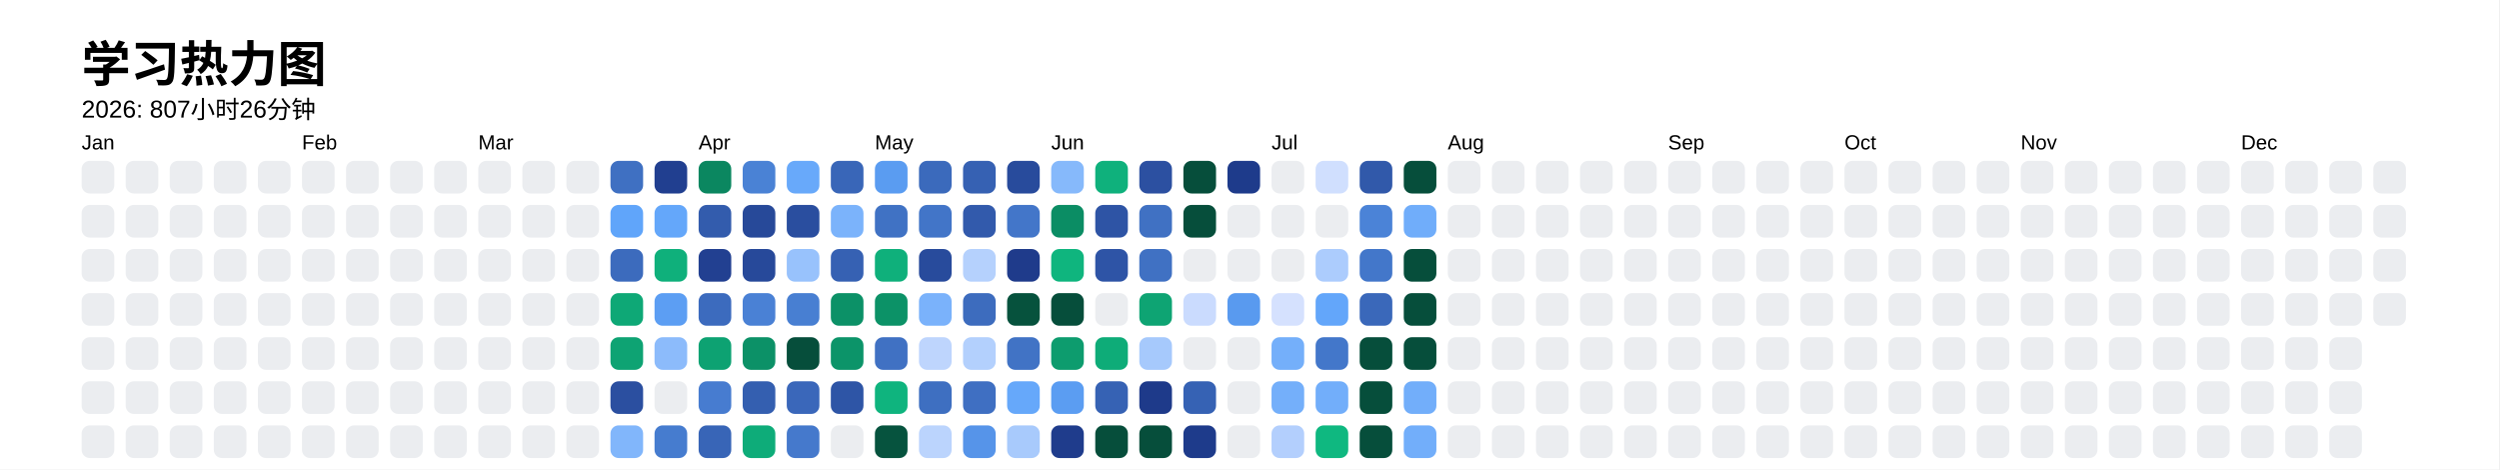
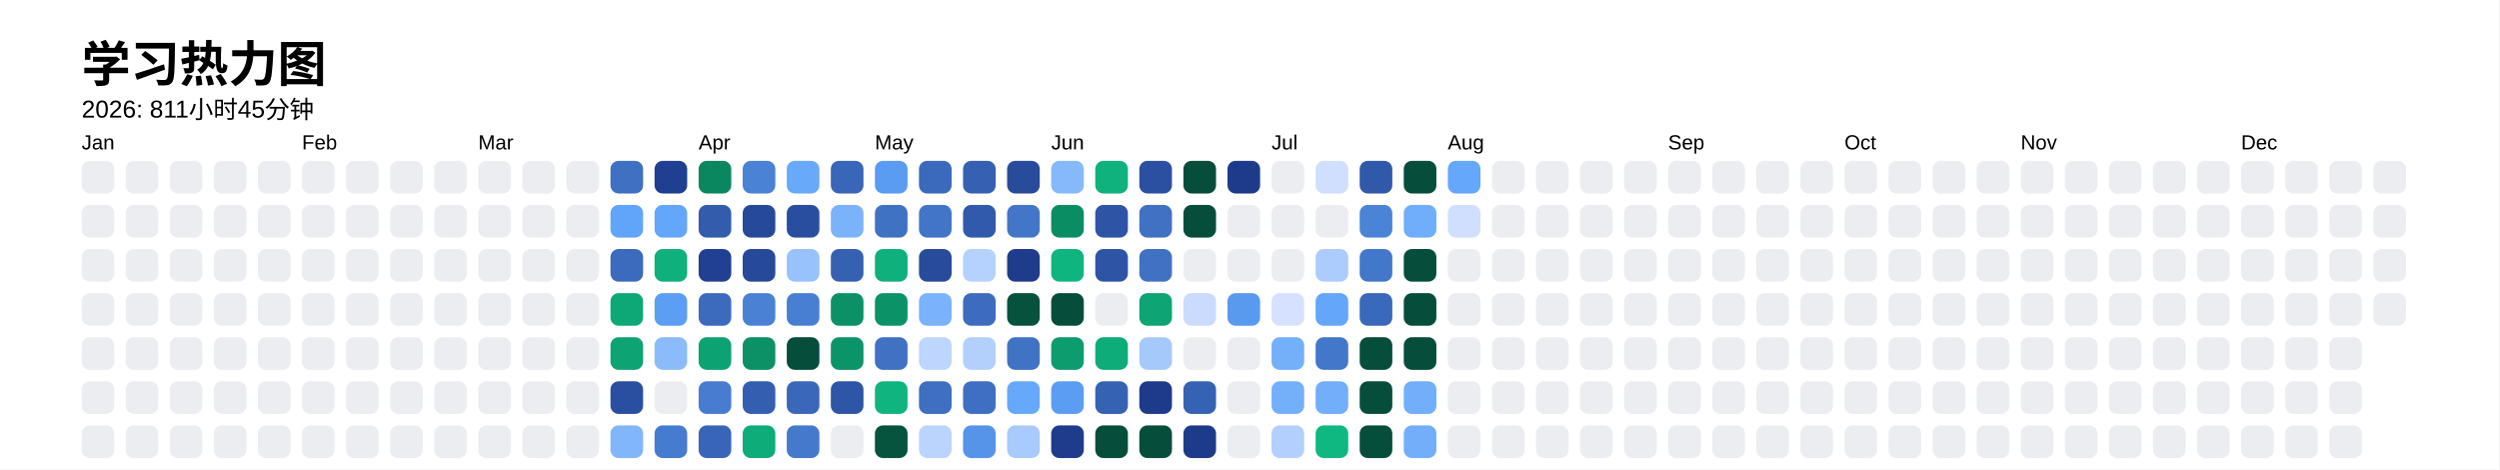
<svg xmlns="http://www.w3.org/2000/svg" style="background-color:white;" baseProfile="full" height="57.5mm" version="1.1" viewBox="0,0,306.2,57.5" width="306.2mm">
  <defs />
  <rect fill="#FFFFFF" height="57.5" width="306.2" x="0" y="0" />
  <text fill="#000000" style="font-size:6px; font-family:Arial; font-weight:bold;" x="10" y="10">学习热力图</text>
-   <text fill="#000000" style="font-size:3px; font-family:Arial;" x="10" y="14.4">2026: 807小时26分钟</text>
+   <text fill="#000000" style="font-size:3px; font-family:Arial;" x="10" y="14.4">2026: 811小时45分钟</text>
  <text fill="#000000" style="font-size:2.5px; font-family:Arial" x="10" y="18.3">Jan</text>
  <rect fill="#ebedf0" height="4" rx="1" ry="1" width="4" x="10" y="19.7" />
  <rect fill="#ebedf0" height="4" rx="1" ry="1" width="4" x="10" y="25.1" />
  <rect fill="#ebedf0" height="4" rx="1" ry="1" width="4" x="10" y="30.5" />
  <rect fill="#ebedf0" height="4" rx="1" ry="1" width="4" x="10" y="35.9" />
  <rect fill="#ebedf0" height="4" rx="1" ry="1" width="4" x="10" y="41.3" />
  <rect fill="#ebedf0" height="4" rx="1" ry="1" width="4" x="10" y="46.7" />
  <rect fill="#ebedf0" height="4" rx="1" ry="1" width="4" x="10" y="52.1" />
  <rect fill="#ebedf0" height="4" rx="1" ry="1" width="4" x="15.4" y="19.7" />
  <rect fill="#ebedf0" height="4" rx="1" ry="1" width="4" x="15.4" y="25.1" />
  <rect fill="#ebedf0" height="4" rx="1" ry="1" width="4" x="15.4" y="30.5" />
  <rect fill="#ebedf0" height="4" rx="1" ry="1" width="4" x="15.4" y="35.9" />
  <rect fill="#ebedf0" height="4" rx="1" ry="1" width="4" x="15.4" y="41.3" />
  <rect fill="#ebedf0" height="4" rx="1" ry="1" width="4" x="15.4" y="46.7" />
  <rect fill="#ebedf0" height="4" rx="1" ry="1" width="4" x="15.4" y="52.1" />
  <rect fill="#ebedf0" height="4" rx="1" ry="1" width="4" x="20.8" y="19.7" />
  <rect fill="#ebedf0" height="4" rx="1" ry="1" width="4" x="20.8" y="25.1" />
  <rect fill="#ebedf0" height="4" rx="1" ry="1" width="4" x="20.8" y="30.5" />
  <rect fill="#ebedf0" height="4" rx="1" ry="1" width="4" x="20.8" y="35.9" />
  <rect fill="#ebedf0" height="4" rx="1" ry="1" width="4" x="20.8" y="41.3" />
  <rect fill="#ebedf0" height="4" rx="1" ry="1" width="4" x="20.8" y="46.7" />
  <rect fill="#ebedf0" height="4" rx="1" ry="1" width="4" x="20.8" y="52.1" />
  <rect fill="#ebedf0" height="4" rx="1" ry="1" width="4" x="26.2" y="19.7" />
  <rect fill="#ebedf0" height="4" rx="1" ry="1" width="4" x="26.2" y="25.1" />
  <rect fill="#ebedf0" height="4" rx="1" ry="1" width="4" x="26.2" y="30.5" />
  <rect fill="#ebedf0" height="4" rx="1" ry="1" width="4" x="26.2" y="35.9" />
  <rect fill="#ebedf0" height="4" rx="1" ry="1" width="4" x="26.2" y="41.3" />
  <rect fill="#ebedf0" height="4" rx="1" ry="1" width="4" x="26.2" y="46.7" />
  <rect fill="#ebedf0" height="4" rx="1" ry="1" width="4" x="26.2" y="52.1" />
  <rect fill="#ebedf0" height="4" rx="1" ry="1" width="4" x="31.6" y="19.7" />
  <rect fill="#ebedf0" height="4" rx="1" ry="1" width="4" x="31.6" y="25.1" />
  <rect fill="#ebedf0" height="4" rx="1" ry="1" width="4" x="31.6" y="30.5" />
  <rect fill="#ebedf0" height="4" rx="1" ry="1" width="4" x="31.6" y="35.9" />
  <rect fill="#ebedf0" height="4" rx="1" ry="1" width="4" x="31.6" y="41.3" />
  <rect fill="#ebedf0" height="4" rx="1" ry="1" width="4" x="31.6" y="46.7" />
  <rect fill="#ebedf0" height="4" rx="1" ry="1" width="4" x="31.6" y="52.1" />
  <text fill="#000000" style="font-size:2.5px; font-family:Arial" x="37.0" y="18.3">Feb</text>
  <rect fill="#ebedf0" height="4" rx="1" ry="1" width="4" x="37.0" y="19.7" />
  <rect fill="#ebedf0" height="4" rx="1" ry="1" width="4" x="37.0" y="25.1" />
  <rect fill="#ebedf0" height="4" rx="1" ry="1" width="4" x="37.0" y="30.5" />
  <rect fill="#ebedf0" height="4" rx="1" ry="1" width="4" x="37.0" y="35.9" />
  <rect fill="#ebedf0" height="4" rx="1" ry="1" width="4" x="37.0" y="41.3" />
  <rect fill="#ebedf0" height="4" rx="1" ry="1" width="4" x="37.0" y="46.7" />
  <rect fill="#ebedf0" height="4" rx="1" ry="1" width="4" x="37.0" y="52.1" />
  <rect fill="#ebedf0" height="4" rx="1" ry="1" width="4" x="42.4" y="19.7" />
  <rect fill="#ebedf0" height="4" rx="1" ry="1" width="4" x="42.4" y="25.1" />
  <rect fill="#ebedf0" height="4" rx="1" ry="1" width="4" x="42.4" y="30.5" />
  <rect fill="#ebedf0" height="4" rx="1" ry="1" width="4" x="42.4" y="35.9" />
  <rect fill="#ebedf0" height="4" rx="1" ry="1" width="4" x="42.4" y="41.3" />
  <rect fill="#ebedf0" height="4" rx="1" ry="1" width="4" x="42.4" y="46.7" />
  <rect fill="#ebedf0" height="4" rx="1" ry="1" width="4" x="42.4" y="52.1" />
  <rect fill="#ebedf0" height="4" rx="1" ry="1" width="4" x="47.8" y="19.7" />
  <rect fill="#ebedf0" height="4" rx="1" ry="1" width="4" x="47.8" y="25.1" />
  <rect fill="#ebedf0" height="4" rx="1" ry="1" width="4" x="47.8" y="30.5" />
  <rect fill="#ebedf0" height="4" rx="1" ry="1" width="4" x="47.8" y="35.9" />
  <rect fill="#ebedf0" height="4" rx="1" ry="1" width="4" x="47.8" y="41.3" />
  <rect fill="#ebedf0" height="4" rx="1" ry="1" width="4" x="47.8" y="46.7" />
  <rect fill="#ebedf0" height="4" rx="1" ry="1" width="4" x="47.8" y="52.1" />
  <rect fill="#ebedf0" height="4" rx="1" ry="1" width="4" x="53.2" y="19.7" />
  <rect fill="#ebedf0" height="4" rx="1" ry="1" width="4" x="53.2" y="25.1" />
  <rect fill="#ebedf0" height="4" rx="1" ry="1" width="4" x="53.2" y="30.5" />
  <rect fill="#ebedf0" height="4" rx="1" ry="1" width="4" x="53.2" y="35.9" />
  <rect fill="#ebedf0" height="4" rx="1" ry="1" width="4" x="53.2" y="41.3" />
  <rect fill="#ebedf0" height="4" rx="1" ry="1" width="4" x="53.2" y="46.7" />
  <rect fill="#ebedf0" height="4" rx="1" ry="1" width="4" x="53.2" y="52.1" />
  <text fill="#000000" style="font-size:2.5px; font-family:Arial" x="58.6" y="18.3">Mar</text>
  <rect fill="#ebedf0" height="4" rx="1" ry="1" width="4" x="58.6" y="19.7" />
  <rect fill="#ebedf0" height="4" rx="1" ry="1" width="4" x="58.6" y="25.1" />
  <rect fill="#ebedf0" height="4" rx="1" ry="1" width="4" x="58.6" y="30.5" />
  <rect fill="#ebedf0" height="4" rx="1" ry="1" width="4" x="58.6" y="35.9" />
  <rect fill="#ebedf0" height="4" rx="1" ry="1" width="4" x="58.6" y="41.3" />
  <rect fill="#ebedf0" height="4" rx="1" ry="1" width="4" x="58.6" y="46.7" />
  <rect fill="#ebedf0" height="4" rx="1" ry="1" width="4" x="58.6" y="52.1" />
  <rect fill="#ebedf0" height="4" rx="1" ry="1" width="4" x="64" y="19.7" />
  <rect fill="#ebedf0" height="4" rx="1" ry="1" width="4" x="64" y="25.1" />
  <rect fill="#ebedf0" height="4" rx="1" ry="1" width="4" x="64" y="30.5" />
  <rect fill="#ebedf0" height="4" rx="1" ry="1" width="4" x="64" y="35.9" />
  <rect fill="#ebedf0" height="4" rx="1" ry="1" width="4" x="64" y="41.3" />
  <rect fill="#ebedf0" height="4" rx="1" ry="1" width="4" x="64" y="46.7" />
  <rect fill="#ebedf0" height="4" rx="1" ry="1" width="4" x="64" y="52.1" />
  <rect fill="#ebedf0" height="4" rx="1" ry="1" width="4" x="69.4" y="19.7" />
  <rect fill="#ebedf0" height="4" rx="1" ry="1" width="4" x="69.4" y="25.1" />
  <rect fill="#ebedf0" height="4" rx="1" ry="1" width="4" x="69.4" y="30.5" />
  <rect fill="#ebedf0" height="4" rx="1" ry="1" width="4" x="69.4" y="35.9" />
  <rect fill="#ebedf0" height="4" rx="1" ry="1" width="4" x="69.4" y="41.3" />
  <rect fill="#ebedf0" height="4" rx="1" ry="1" width="4" x="69.4" y="46.7" />
  <rect fill="#ebedf0" height="4" rx="1" ry="1" width="4" x="69.4" y="52.1" />
  <rect fill="#3f70c2" height="4" rx="1" ry="1" width="4" x="74.8" y="19.7" />
  <rect fill="#60a5fa" height="4" rx="1" ry="1" width="4" x="74.8" y="25.1" />
  <rect fill="#3c6bbd" height="4" rx="1" ry="1" width="4" x="74.8" y="30.5" />
  <rect fill="#0ea876" height="4" rx="1" ry="1" width="4" x="74.8" y="35.9" />
  <rect fill="#0ea373" height="4" rx="1" ry="1" width="4" x="74.8" y="41.3" />
  <rect fill="#2b4fa0" height="4" rx="1" ry="1" width="4" x="74.8" y="46.7" />
  <rect fill="#81b6fb" height="4" rx="1" ry="1" width="4" x="74.8" y="52.1" />
  <rect fill="#213f90" height="4" rx="1" ry="1" width="4" x="80.2" y="19.7" />
  <rect fill="#64a7fa" height="4" rx="1" ry="1" width="4" x="80.2" y="25.1" />
  <rect fill="#0fb07b" height="4" rx="1" ry="1" width="4" x="80.2" y="30.5" />
  <rect fill="#5c9ef3" height="4" rx="1" ry="1" width="4" x="80.2" y="35.9" />
  <rect fill="#8cbbfb" height="4" rx="1" ry="1" width="4" x="80.2" y="41.3" />
  <rect fill="#ebedf0" height="4" rx="1" ry="1" width="4" x="80.2" y="46.7" />
  <rect fill="#467ccf" height="4" rx="1" ry="1" width="4" x="80.2" y="52.1" />
  <text fill="#000000" style="font-size:2.5px; font-family:Arial" x="85.6" y="18.3">Apr</text>
  <rect fill="#0b8760" height="4" rx="1" ry="1" width="4" x="85.6" y="19.7" />
  <rect fill="#335cad" height="4" rx="1" ry="1" width="4" x="85.6" y="25.1" />
  <rect fill="#224091" height="4" rx="1" ry="1" width="4" x="85.6" y="30.5" />
  <rect fill="#3c6bbe" height="4" rx="1" ry="1" width="4" x="85.6" y="35.9" />
  <rect fill="#0da272" height="4" rx="1" ry="1" width="4" x="85.6" y="41.3" />
  <rect fill="#477cd0" height="4" rx="1" ry="1" width="4" x="85.6" y="46.7" />
  <rect fill="#3865b7" height="4" rx="1" ry="1" width="4" x="85.6" y="52.1" />
  <rect fill="#4a82d5" height="4" rx="1" ry="1" width="4" x="91" y="19.7" />
  <rect fill="#274999" height="4" rx="1" ry="1" width="4" x="91" y="25.1" />
  <rect fill="#27499a" height="4" rx="1" ry="1" width="4" x="91" y="30.5" />
  <rect fill="#4a81d5" height="4" rx="1" ry="1" width="4" x="91" y="35.9" />
  <rect fill="#0c9167" height="4" rx="1" ry="1" width="4" x="91" y="41.3" />
  <rect fill="#345fb0" height="4" rx="1" ry="1" width="4" x="91" y="46.7" />
  <rect fill="#0eac79" height="4" rx="1" ry="1" width="4" x="91" y="52.1" />
  <rect fill="#68a9fa" height="4" rx="1" ry="1" width="4" x="96.4" y="19.7" />
  <rect fill="#2a4e9f" height="4" rx="1" ry="1" width="4" x="96.4" y="25.1" />
  <rect fill="#98c2fc" height="4" rx="1" ry="1" width="4" x="96.4" y="30.5" />
  <rect fill="#487fd2" height="4" rx="1" ry="1" width="4" x="96.4" y="35.9" />
  <rect fill="#064e3b" height="4" rx="1" ry="1" width="4" x="96.4" y="41.3" />
  <rect fill="#3a67ba" height="4" rx="1" ry="1" width="4" x="96.4" y="46.7" />
  <rect fill="#4579cc" height="4" rx="1" ry="1" width="4" x="96.4" y="52.1" />
  <rect fill="#3966b8" height="4" rx="1" ry="1" width="4" x="101.8" y="19.7" />
  <rect fill="#7bb3fb" height="4" rx="1" ry="1" width="4" x="101.8" y="25.1" />
  <rect fill="#3661b3" height="4" rx="1" ry="1" width="4" x="101.8" y="30.5" />
  <rect fill="#0c9167" height="4" rx="1" ry="1" width="4" x="101.8" y="35.9" />
  <rect fill="#0c9469" height="4" rx="1" ry="1" width="4" x="101.8" y="41.3" />
  <rect fill="#2e55a6" height="4" rx="1" ry="1" width="4" x="101.8" y="46.7" />
  <rect fill="#ebedf0" height="4" rx="1" ry="1" width="4" x="101.8" y="52.1" />
  <text fill="#000000" style="font-size:2.5px; font-family:Arial" x="107.2" y="18.3">May</text>
  <rect fill="#5a9cf1" height="4" rx="1" ry="1" width="4" x="107.2" y="19.7" />
  <rect fill="#4072c4" height="4" rx="1" ry="1" width="4" x="107.2" y="25.1" />
  <rect fill="#0fb07b" height="4" rx="1" ry="1" width="4" x="107.2" y="30.5" />
  <rect fill="#0c9267" height="4" rx="1" ry="1" width="4" x="107.2" y="35.9" />
  <rect fill="#4071c3" height="4" rx="1" ry="1" width="4" x="107.2" y="41.3" />
  <rect fill="#0fb47e" height="4" rx="1" ry="1" width="4" x="107.2" y="46.7" />
  <rect fill="#06533e" height="4" rx="1" ry="1" width="4" x="107.2" y="52.1" />
  <rect fill="#3b6abc" height="4" rx="1" ry="1" width="4" x="112.6" y="19.7" />
  <rect fill="#4275c8" height="4" rx="1" ry="1" width="4" x="112.6" y="25.1" />
  <rect fill="#284b9c" height="4" rx="1" ry="1" width="4" x="112.6" y="30.5" />
  <rect fill="#7ab2fb" height="4" rx="1" ry="1" width="4" x="112.6" y="35.9" />
  <rect fill="#bed5fd" height="4" rx="1" ry="1" width="4" x="112.6" y="41.3" />
  <rect fill="#3e6fc1" height="4" rx="1" ry="1" width="4" x="112.6" y="46.7" />
  <rect fill="#bbd4fd" height="4" rx="1" ry="1" width="4" x="112.6" y="52.1" />
  <rect fill="#3661b3" height="4" rx="1" ry="1" width="4" x="118" y="19.7" />
  <rect fill="#325aac" height="4" rx="1" ry="1" width="4" x="118" y="25.1" />
  <rect fill="#b5d1fd" height="4" rx="1" ry="1" width="4" x="118" y="30.5" />
  <rect fill="#3d6cbe" height="4" rx="1" ry="1" width="4" x="118" y="35.9" />
  <rect fill="#b3d0fd" height="4" rx="1" ry="1" width="4" x="118" y="41.3" />
  <rect fill="#3f6fc2" height="4" rx="1" ry="1" width="4" x="118" y="46.7" />
  <rect fill="#5694e9" height="4" rx="1" ry="1" width="4" x="118" y="52.1" />
  <rect fill="#284b9c" height="4" rx="1" ry="1" width="4" x="123.4" y="19.7" />
  <rect fill="#4376c9" height="4" rx="1" ry="1" width="4" x="123.4" y="25.1" />
  <rect fill="#1f3b8b" height="4" rx="1" ry="1" width="4" x="123.4" y="30.5" />
  <rect fill="#06523d" height="4" rx="1" ry="1" width="4" x="123.4" y="35.9" />
  <rect fill="#4173c5" height="4" rx="1" ry="1" width="4" x="123.4" y="41.3" />
  <rect fill="#66a8fa" height="4" rx="1" ry="1" width="4" x="123.4" y="46.7" />
  <rect fill="#a8cafc" height="4" rx="1" ry="1" width="4" x="123.4" y="52.1" />
  <text fill="#000000" style="font-size:2.5px; font-family:Arial" x="128.8" y="18.3">Jun</text>
  <rect fill="#86b9fb" height="4" rx="1" ry="1" width="4" x="128.8" y="19.7" />
  <rect fill="#0b8d64" height="4" rx="1" ry="1" width="4" x="128.8" y="25.1" />
  <rect fill="#0fb57e" height="4" rx="1" ry="1" width="4" x="128.8" y="30.5" />
  <rect fill="#064e3b" height="4" rx="1" ry="1" width="4" x="128.8" y="35.9" />
  <rect fill="#0d9c6e" height="4" rx="1" ry="1" width="4" x="128.8" y="41.3" />
  <rect fill="#5b9df2" height="4" rx="1" ry="1" width="4" x="128.8" y="46.7" />
  <rect fill="#1f3c8c" height="4" rx="1" ry="1" width="4" x="128.8" y="52.1" />
  <rect fill="#0fb17c" height="4" rx="1" ry="1" width="4" x="134.2" y="19.7" />
  <rect fill="#2e54a5" height="4" rx="1" ry="1" width="4" x="134.2" y="25.1" />
  <rect fill="#2e54a6" height="4" rx="1" ry="1" width="4" x="134.2" y="30.5" />
  <rect fill="#ebedf0" height="4" rx="1" ry="1" width="4" x="134.2" y="35.9" />
  <rect fill="#0eac78" height="4" rx="1" ry="1" width="4" x="134.2" y="41.3" />
  <rect fill="#3662b4" height="4" rx="1" ry="1" width="4" x="134.2" y="46.7" />
  <rect fill="#064e3b" height="4" rx="1" ry="1" width="4" x="134.2" y="52.1" />
  <rect fill="#2c50a1" height="4" rx="1" ry="1" width="4" x="139.6" y="19.7" />
  <rect fill="#4071c3" height="4" rx="1" ry="1" width="4" x="139.6" y="25.1" />
  <rect fill="#4071c3" height="4" rx="1" ry="1" width="4" x="139.6" y="30.5" />
  <rect fill="#0ea473" height="4" rx="1" ry="1" width="4" x="139.6" y="35.9" />
  <rect fill="#a6c9fc" height="4" rx="1" ry="1" width="4" x="139.6" y="41.3" />
  <rect fill="#1e3a8a" height="4" rx="1" ry="1" width="4" x="139.6" y="46.7" />
  <rect fill="#064e3b" height="4" rx="1" ry="1" width="4" x="139.6" y="52.1" />
  <rect fill="#064e3b" height="4" rx="1" ry="1" width="4" x="145" y="19.7" />
  <rect fill="#064e3b" height="4" rx="1" ry="1" width="4" x="145" y="25.1" />
  <rect fill="#ebedf0" height="4" rx="1" ry="1" width="4" x="145" y="30.5" />
  <rect fill="#cadbfe" height="4" rx="1" ry="1" width="4" x="145" y="35.9" />
  <rect fill="#ebedf0" height="4" rx="1" ry="1" width="4" x="145" y="41.3" />
  <rect fill="#3662b4" height="4" rx="1" ry="1" width="4" x="145" y="46.7" />
  <rect fill="#1e3b8b" height="4" rx="1" ry="1" width="4" x="145" y="52.1" />
  <rect fill="#1e3b8b" height="4" rx="1" ry="1" width="4" x="150.4" y="19.7" />
  <rect fill="#ebedf0" height="4" rx="1" ry="1" width="4" x="150.4" y="25.1" />
  <rect fill="#ebedf0" height="4" rx="1" ry="1" width="4" x="150.4" y="30.5" />
  <rect fill="#599aef" height="4" rx="1" ry="1" width="4" x="150.4" y="35.9" />
  <rect fill="#ebedf0" height="4" rx="1" ry="1" width="4" x="150.4" y="41.3" />
  <rect fill="#ebedf0" height="4" rx="1" ry="1" width="4" x="150.4" y="46.7" />
  <rect fill="#ebedf0" height="4" rx="1" ry="1" width="4" x="150.4" y="52.1" />
  <text fill="#000000" style="font-size:2.5px; font-family:Arial" x="155.8" y="18.3">Jul</text>
  <rect fill="#ebedf0" height="4" rx="1" ry="1" width="4" x="155.8" y="19.7" />
  <rect fill="#ebedf0" height="4" rx="1" ry="1" width="4" x="155.8" y="25.1" />
  <rect fill="#ebedf0" height="4" rx="1" ry="1" width="4" x="155.8" y="30.5" />
  <rect fill="#d5e1fe" height="4" rx="1" ry="1" width="4" x="155.8" y="35.9" />
  <rect fill="#74affa" height="4" rx="1" ry="1" width="4" x="155.8" y="41.3" />
  <rect fill="#74affa" height="4" rx="1" ry="1" width="4" x="155.8" y="46.7" />
  <rect fill="#b3cffd" height="4" rx="1" ry="1" width="4" x="155.8" y="52.1" />
  <rect fill="#d0dffe" height="4" rx="1" ry="1" width="4" x="161.2" y="19.7" />
  <rect fill="#ebedf0" height="4" rx="1" ry="1" width="4" x="161.2" y="25.1" />
  <rect fill="#acccfd" height="4" rx="1" ry="1" width="4" x="161.2" y="30.5" />
  <rect fill="#63a6fa" height="4" rx="1" ry="1" width="4" x="161.2" y="35.9" />
  <rect fill="#4377ca" height="4" rx="1" ry="1" width="4" x="161.2" y="41.3" />
  <rect fill="#72aefa" height="4" rx="1" ry="1" width="4" x="161.2" y="46.7" />
  <rect fill="#0fb880" height="4" rx="1" ry="1" width="4" x="161.2" y="52.1" />
  <rect fill="#3159aa" height="4" rx="1" ry="1" width="4" x="166.6" y="19.7" />
  <rect fill="#4b83d7" height="4" rx="1" ry="1" width="4" x="166.6" y="25.1" />
  <rect fill="#4377ca" height="4" rx="1" ry="1" width="4" x="166.6" y="30.5" />
  <rect fill="#3a68ba" height="4" rx="1" ry="1" width="4" x="166.6" y="35.9" />
  <rect fill="#064e3b" height="4" rx="1" ry="1" width="4" x="166.6" y="41.3" />
  <rect fill="#064e3b" height="4" rx="1" ry="1" width="4" x="166.6" y="46.7" />
  <rect fill="#064e3b" height="4" rx="1" ry="1" width="4" x="166.6" y="52.1" />
  <rect fill="#064e3b" height="4" rx="1" ry="1" width="4" x="172" y="19.7" />
  <rect fill="#70adfa" height="4" rx="1" ry="1" width="4" x="172" y="25.1" />
  <rect fill="#064e3b" height="4" rx="1" ry="1" width="4" x="172" y="30.5" />
  <rect fill="#064e3b" height="4" rx="1" ry="1" width="4" x="172" y="35.9" />
  <rect fill="#064e3b" height="4" rx="1" ry="1" width="4" x="172" y="41.3" />
  <rect fill="#72aefa" height="4" rx="1" ry="1" width="4" x="172" y="46.7" />
  <rect fill="#72aefa" height="4" rx="1" ry="1" width="4" x="172" y="52.1" />
  <text fill="#000000" style="font-size:2.5px; font-family:Arial" x="177.4" y="18.3">Aug</text>
-   <rect fill="#ebedf0" height="4" rx="1" ry="1" width="4" x="177.4" y="19.7" />
-   <rect fill="#ebedf0" height="4" rx="1" ry="1" width="4" x="177.4" y="25.1" />
+   <rect fill="#65a7fa" height="4" rx="1" ry="1" width="4" x="177.4" y="19.7" />
+   <rect fill="#d0dffe" height="4" rx="1" ry="1" width="4" x="177.4" y="25.1" />
  <rect fill="#ebedf0" height="4" rx="1" ry="1" width="4" x="177.4" y="30.5" />
  <rect fill="#ebedf0" height="4" rx="1" ry="1" width="4" x="177.4" y="35.9" />
  <rect fill="#ebedf0" height="4" rx="1" ry="1" width="4" x="177.4" y="41.3" />
  <rect fill="#ebedf0" height="4" rx="1" ry="1" width="4" x="177.4" y="46.7" />
  <rect fill="#ebedf0" height="4" rx="1" ry="1" width="4" x="177.4" y="52.1" />
  <rect fill="#ebedf0" height="4" rx="1" ry="1" width="4" x="182.8" y="19.7" />
  <rect fill="#ebedf0" height="4" rx="1" ry="1" width="4" x="182.8" y="25.1" />
  <rect fill="#ebedf0" height="4" rx="1" ry="1" width="4" x="182.8" y="30.5" />
  <rect fill="#ebedf0" height="4" rx="1" ry="1" width="4" x="182.8" y="35.9" />
  <rect fill="#ebedf0" height="4" rx="1" ry="1" width="4" x="182.8" y="41.3" />
  <rect fill="#ebedf0" height="4" rx="1" ry="1" width="4" x="182.8" y="46.7" />
  <rect fill="#ebedf0" height="4" rx="1" ry="1" width="4" x="182.8" y="52.1" />
  <rect fill="#ebedf0" height="4" rx="1" ry="1" width="4" x="188.2" y="19.7" />
  <rect fill="#ebedf0" height="4" rx="1" ry="1" width="4" x="188.2" y="25.1" />
  <rect fill="#ebedf0" height="4" rx="1" ry="1" width="4" x="188.2" y="30.5" />
  <rect fill="#ebedf0" height="4" rx="1" ry="1" width="4" x="188.2" y="35.9" />
  <rect fill="#ebedf0" height="4" rx="1" ry="1" width="4" x="188.2" y="41.3" />
  <rect fill="#ebedf0" height="4" rx="1" ry="1" width="4" x="188.2" y="46.7" />
  <rect fill="#ebedf0" height="4" rx="1" ry="1" width="4" x="188.2" y="52.1" />
  <rect fill="#ebedf0" height="4" rx="1" ry="1" width="4" x="193.6" y="19.7" />
  <rect fill="#ebedf0" height="4" rx="1" ry="1" width="4" x="193.6" y="25.1" />
  <rect fill="#ebedf0" height="4" rx="1" ry="1" width="4" x="193.6" y="30.5" />
  <rect fill="#ebedf0" height="4" rx="1" ry="1" width="4" x="193.6" y="35.9" />
  <rect fill="#ebedf0" height="4" rx="1" ry="1" width="4" x="193.6" y="41.3" />
  <rect fill="#ebedf0" height="4" rx="1" ry="1" width="4" x="193.6" y="46.7" />
  <rect fill="#ebedf0" height="4" rx="1" ry="1" width="4" x="193.6" y="52.1" />
  <rect fill="#ebedf0" height="4" rx="1" ry="1" width="4" x="199" y="19.7" />
  <rect fill="#ebedf0" height="4" rx="1" ry="1" width="4" x="199" y="25.1" />
  <rect fill="#ebedf0" height="4" rx="1" ry="1" width="4" x="199" y="30.5" />
  <rect fill="#ebedf0" height="4" rx="1" ry="1" width="4" x="199" y="35.9" />
  <rect fill="#ebedf0" height="4" rx="1" ry="1" width="4" x="199" y="41.3" />
  <rect fill="#ebedf0" height="4" rx="1" ry="1" width="4" x="199" y="46.7" />
  <rect fill="#ebedf0" height="4" rx="1" ry="1" width="4" x="199" y="52.1" />
  <text fill="#000000" style="font-size:2.5px; font-family:Arial" x="204.4" y="18.3">Sep</text>
  <rect fill="#ebedf0" height="4" rx="1" ry="1" width="4" x="204.4" y="19.7" />
  <rect fill="#ebedf0" height="4" rx="1" ry="1" width="4" x="204.4" y="25.1" />
  <rect fill="#ebedf0" height="4" rx="1" ry="1" width="4" x="204.4" y="30.5" />
  <rect fill="#ebedf0" height="4" rx="1" ry="1" width="4" x="204.4" y="35.9" />
  <rect fill="#ebedf0" height="4" rx="1" ry="1" width="4" x="204.4" y="41.3" />
  <rect fill="#ebedf0" height="4" rx="1" ry="1" width="4" x="204.4" y="46.7" />
  <rect fill="#ebedf0" height="4" rx="1" ry="1" width="4" x="204.4" y="52.1" />
  <rect fill="#ebedf0" height="4" rx="1" ry="1" width="4" x="209.8" y="19.7" />
  <rect fill="#ebedf0" height="4" rx="1" ry="1" width="4" x="209.8" y="25.1" />
  <rect fill="#ebedf0" height="4" rx="1" ry="1" width="4" x="209.8" y="30.5" />
  <rect fill="#ebedf0" height="4" rx="1" ry="1" width="4" x="209.8" y="35.9" />
  <rect fill="#ebedf0" height="4" rx="1" ry="1" width="4" x="209.8" y="41.3" />
  <rect fill="#ebedf0" height="4" rx="1" ry="1" width="4" x="209.8" y="46.7" />
  <rect fill="#ebedf0" height="4" rx="1" ry="1" width="4" x="209.8" y="52.1" />
  <rect fill="#ebedf0" height="4" rx="1" ry="1" width="4" x="215.2" y="19.7" />
  <rect fill="#ebedf0" height="4" rx="1" ry="1" width="4" x="215.2" y="25.1" />
  <rect fill="#ebedf0" height="4" rx="1" ry="1" width="4" x="215.2" y="30.5" />
  <rect fill="#ebedf0" height="4" rx="1" ry="1" width="4" x="215.2" y="35.9" />
  <rect fill="#ebedf0" height="4" rx="1" ry="1" width="4" x="215.2" y="41.3" />
  <rect fill="#ebedf0" height="4" rx="1" ry="1" width="4" x="215.2" y="46.7" />
  <rect fill="#ebedf0" height="4" rx="1" ry="1" width="4" x="215.2" y="52.1" />
  <rect fill="#ebedf0" height="4" rx="1" ry="1" width="4" x="220.6" y="19.7" />
  <rect fill="#ebedf0" height="4" rx="1" ry="1" width="4" x="220.6" y="25.1" />
  <rect fill="#ebedf0" height="4" rx="1" ry="1" width="4" x="220.6" y="30.5" />
  <rect fill="#ebedf0" height="4" rx="1" ry="1" width="4" x="220.6" y="35.9" />
  <rect fill="#ebedf0" height="4" rx="1" ry="1" width="4" x="220.6" y="41.3" />
  <rect fill="#ebedf0" height="4" rx="1" ry="1" width="4" x="220.6" y="46.7" />
  <rect fill="#ebedf0" height="4" rx="1" ry="1" width="4" x="220.6" y="52.1" />
  <text fill="#000000" style="font-size:2.5px; font-family:Arial" x="226" y="18.3">Oct</text>
  <rect fill="#ebedf0" height="4" rx="1" ry="1" width="4" x="226" y="19.7" />
  <rect fill="#ebedf0" height="4" rx="1" ry="1" width="4" x="226" y="25.1" />
  <rect fill="#ebedf0" height="4" rx="1" ry="1" width="4" x="226" y="30.5" />
  <rect fill="#ebedf0" height="4" rx="1" ry="1" width="4" x="226" y="35.9" />
  <rect fill="#ebedf0" height="4" rx="1" ry="1" width="4" x="226" y="41.3" />
  <rect fill="#ebedf0" height="4" rx="1" ry="1" width="4" x="226" y="46.7" />
  <rect fill="#ebedf0" height="4" rx="1" ry="1" width="4" x="226" y="52.1" />
  <rect fill="#ebedf0" height="4" rx="1" ry="1" width="4" x="231.4" y="19.7" />
  <rect fill="#ebedf0" height="4" rx="1" ry="1" width="4" x="231.4" y="25.1" />
  <rect fill="#ebedf0" height="4" rx="1" ry="1" width="4" x="231.4" y="30.5" />
  <rect fill="#ebedf0" height="4" rx="1" ry="1" width="4" x="231.4" y="35.9" />
  <rect fill="#ebedf0" height="4" rx="1" ry="1" width="4" x="231.4" y="41.3" />
  <rect fill="#ebedf0" height="4" rx="1" ry="1" width="4" x="231.4" y="46.7" />
  <rect fill="#ebedf0" height="4" rx="1" ry="1" width="4" x="231.4" y="52.1" />
  <rect fill="#ebedf0" height="4" rx="1" ry="1" width="4" x="236.8" y="19.7" />
  <rect fill="#ebedf0" height="4" rx="1" ry="1" width="4" x="236.8" y="25.1" />
  <rect fill="#ebedf0" height="4" rx="1" ry="1" width="4" x="236.8" y="30.5" />
  <rect fill="#ebedf0" height="4" rx="1" ry="1" width="4" x="236.8" y="35.9" />
  <rect fill="#ebedf0" height="4" rx="1" ry="1" width="4" x="236.8" y="41.3" />
  <rect fill="#ebedf0" height="4" rx="1" ry="1" width="4" x="236.8" y="46.7" />
  <rect fill="#ebedf0" height="4" rx="1" ry="1" width="4" x="236.8" y="52.1" />
  <rect fill="#ebedf0" height="4" rx="1" ry="1" width="4" x="242.2" y="19.7" />
  <rect fill="#ebedf0" height="4" rx="1" ry="1" width="4" x="242.2" y="25.1" />
  <rect fill="#ebedf0" height="4" rx="1" ry="1" width="4" x="242.2" y="30.5" />
  <rect fill="#ebedf0" height="4" rx="1" ry="1" width="4" x="242.2" y="35.9" />
  <rect fill="#ebedf0" height="4" rx="1" ry="1" width="4" x="242.2" y="41.3" />
  <rect fill="#ebedf0" height="4" rx="1" ry="1" width="4" x="242.2" y="46.7" />
  <rect fill="#ebedf0" height="4" rx="1" ry="1" width="4" x="242.2" y="52.1" />
  <text fill="#000000" style="font-size:2.5px; font-family:Arial" x="247.6" y="18.3">Nov</text>
  <rect fill="#ebedf0" height="4" rx="1" ry="1" width="4" x="247.6" y="19.7" />
  <rect fill="#ebedf0" height="4" rx="1" ry="1" width="4" x="247.6" y="25.1" />
  <rect fill="#ebedf0" height="4" rx="1" ry="1" width="4" x="247.6" y="30.5" />
  <rect fill="#ebedf0" height="4" rx="1" ry="1" width="4" x="247.6" y="35.9" />
  <rect fill="#ebedf0" height="4" rx="1" ry="1" width="4" x="247.6" y="41.3" />
  <rect fill="#ebedf0" height="4" rx="1" ry="1" width="4" x="247.6" y="46.7" />
  <rect fill="#ebedf0" height="4" rx="1" ry="1" width="4" x="247.6" y="52.1" />
  <rect fill="#ebedf0" height="4" rx="1" ry="1" width="4" x="253" y="19.7" />
  <rect fill="#ebedf0" height="4" rx="1" ry="1" width="4" x="253" y="25.1" />
  <rect fill="#ebedf0" height="4" rx="1" ry="1" width="4" x="253" y="30.5" />
  <rect fill="#ebedf0" height="4" rx="1" ry="1" width="4" x="253" y="35.9" />
  <rect fill="#ebedf0" height="4" rx="1" ry="1" width="4" x="253" y="41.3" />
  <rect fill="#ebedf0" height="4" rx="1" ry="1" width="4" x="253" y="46.7" />
  <rect fill="#ebedf0" height="4" rx="1" ry="1" width="4" x="253" y="52.1" />
  <rect fill="#ebedf0" height="4" rx="1" ry="1" width="4" x="258.4" y="19.7" />
  <rect fill="#ebedf0" height="4" rx="1" ry="1" width="4" x="258.4" y="25.1" />
  <rect fill="#ebedf0" height="4" rx="1" ry="1" width="4" x="258.4" y="30.5" />
  <rect fill="#ebedf0" height="4" rx="1" ry="1" width="4" x="258.4" y="35.9" />
  <rect fill="#ebedf0" height="4" rx="1" ry="1" width="4" x="258.4" y="41.3" />
  <rect fill="#ebedf0" height="4" rx="1" ry="1" width="4" x="258.4" y="46.7" />
  <rect fill="#ebedf0" height="4" rx="1" ry="1" width="4" x="258.4" y="52.1" />
  <rect fill="#ebedf0" height="4" rx="1" ry="1" width="4" x="263.8" y="19.7" />
  <rect fill="#ebedf0" height="4" rx="1" ry="1" width="4" x="263.8" y="25.1" />
  <rect fill="#ebedf0" height="4" rx="1" ry="1" width="4" x="263.8" y="30.5" />
  <rect fill="#ebedf0" height="4" rx="1" ry="1" width="4" x="263.8" y="35.9" />
  <rect fill="#ebedf0" height="4" rx="1" ry="1" width="4" x="263.8" y="41.3" />
  <rect fill="#ebedf0" height="4" rx="1" ry="1" width="4" x="263.8" y="46.7" />
  <rect fill="#ebedf0" height="4" rx="1" ry="1" width="4" x="263.8" y="52.1" />
  <rect fill="#ebedf0" height="4" rx="1" ry="1" width="4" x="269.2" y="19.7" />
  <rect fill="#ebedf0" height="4" rx="1" ry="1" width="4" x="269.2" y="25.1" />
  <rect fill="#ebedf0" height="4" rx="1" ry="1" width="4" x="269.2" y="30.5" />
  <rect fill="#ebedf0" height="4" rx="1" ry="1" width="4" x="269.2" y="35.9" />
  <rect fill="#ebedf0" height="4" rx="1" ry="1" width="4" x="269.2" y="41.3" />
  <rect fill="#ebedf0" height="4" rx="1" ry="1" width="4" x="269.2" y="46.7" />
  <rect fill="#ebedf0" height="4" rx="1" ry="1" width="4" x="269.2" y="52.1" />
  <text fill="#000000" style="font-size:2.5px; font-family:Arial" x="274.6" y="18.3">Dec</text>
  <rect fill="#ebedf0" height="4" rx="1" ry="1" width="4" x="274.6" y="19.7" />
  <rect fill="#ebedf0" height="4" rx="1" ry="1" width="4" x="274.6" y="25.1" />
  <rect fill="#ebedf0" height="4" rx="1" ry="1" width="4" x="274.6" y="30.5" />
  <rect fill="#ebedf0" height="4" rx="1" ry="1" width="4" x="274.6" y="35.9" />
  <rect fill="#ebedf0" height="4" rx="1" ry="1" width="4" x="274.6" y="41.3" />
  <rect fill="#ebedf0" height="4" rx="1" ry="1" width="4" x="274.6" y="46.7" />
  <rect fill="#ebedf0" height="4" rx="1" ry="1" width="4" x="274.6" y="52.1" />
  <rect fill="#ebedf0" height="4" rx="1" ry="1" width="4" x="280" y="19.7" />
  <rect fill="#ebedf0" height="4" rx="1" ry="1" width="4" x="280" y="25.1" />
  <rect fill="#ebedf0" height="4" rx="1" ry="1" width="4" x="280" y="30.5" />
  <rect fill="#ebedf0" height="4" rx="1" ry="1" width="4" x="280" y="35.9" />
  <rect fill="#ebedf0" height="4" rx="1" ry="1" width="4" x="280" y="41.3" />
  <rect fill="#ebedf0" height="4" rx="1" ry="1" width="4" x="280" y="46.7" />
  <rect fill="#ebedf0" height="4" rx="1" ry="1" width="4" x="280" y="52.1" />
  <rect fill="#ebedf0" height="4" rx="1" ry="1" width="4" x="285.4" y="19.7" />
  <rect fill="#ebedf0" height="4" rx="1" ry="1" width="4" x="285.4" y="25.1" />
  <rect fill="#ebedf0" height="4" rx="1" ry="1" width="4" x="285.4" y="30.5" />
  <rect fill="#ebedf0" height="4" rx="1" ry="1" width="4" x="285.4" y="35.9" />
  <rect fill="#ebedf0" height="4" rx="1" ry="1" width="4" x="285.4" y="41.3" />
  <rect fill="#ebedf0" height="4" rx="1" ry="1" width="4" x="285.4" y="46.7" />
  <rect fill="#ebedf0" height="4" rx="1" ry="1" width="4" x="285.4" y="52.1" />
  <rect fill="#ebedf0" height="4" rx="1" ry="1" width="4" x="290.8" y="19.7" />
  <rect fill="#ebedf0" height="4" rx="1" ry="1" width="4" x="290.8" y="25.1" />
  <rect fill="#ebedf0" height="4" rx="1" ry="1" width="4" x="290.8" y="30.5" />
  <rect fill="#ebedf0" height="4" rx="1" ry="1" width="4" x="290.8" y="35.9" />
</svg>
